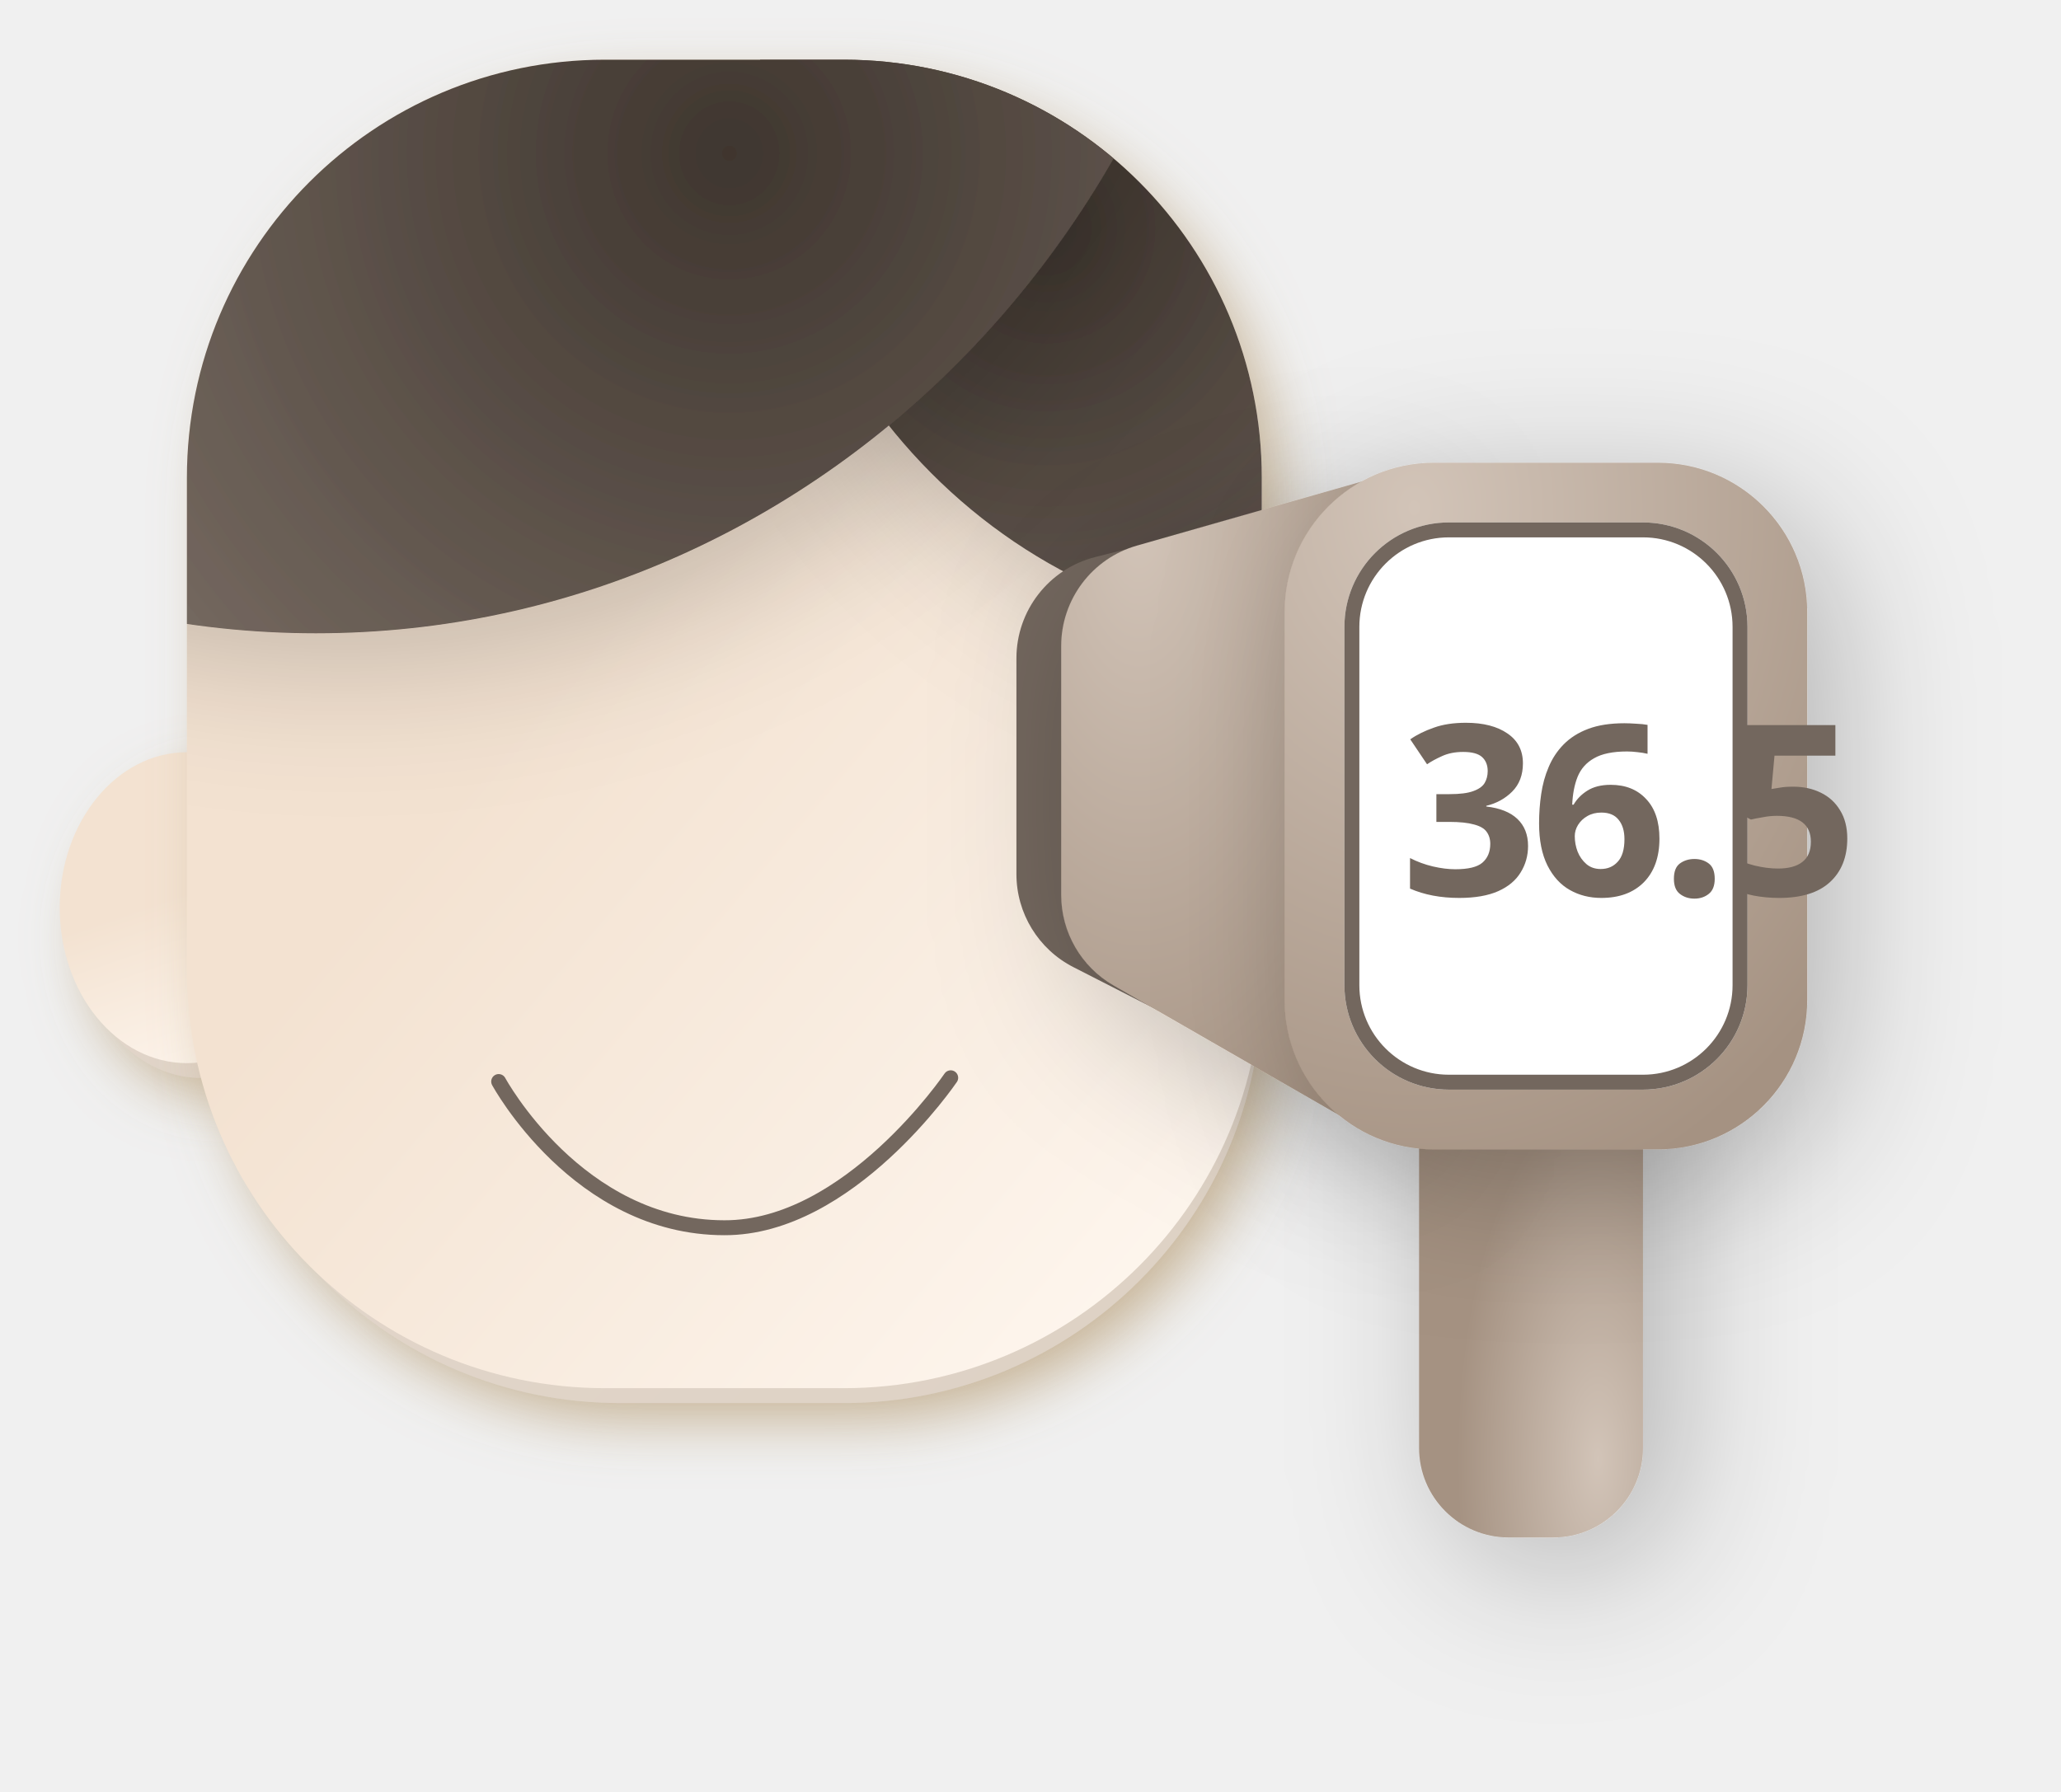
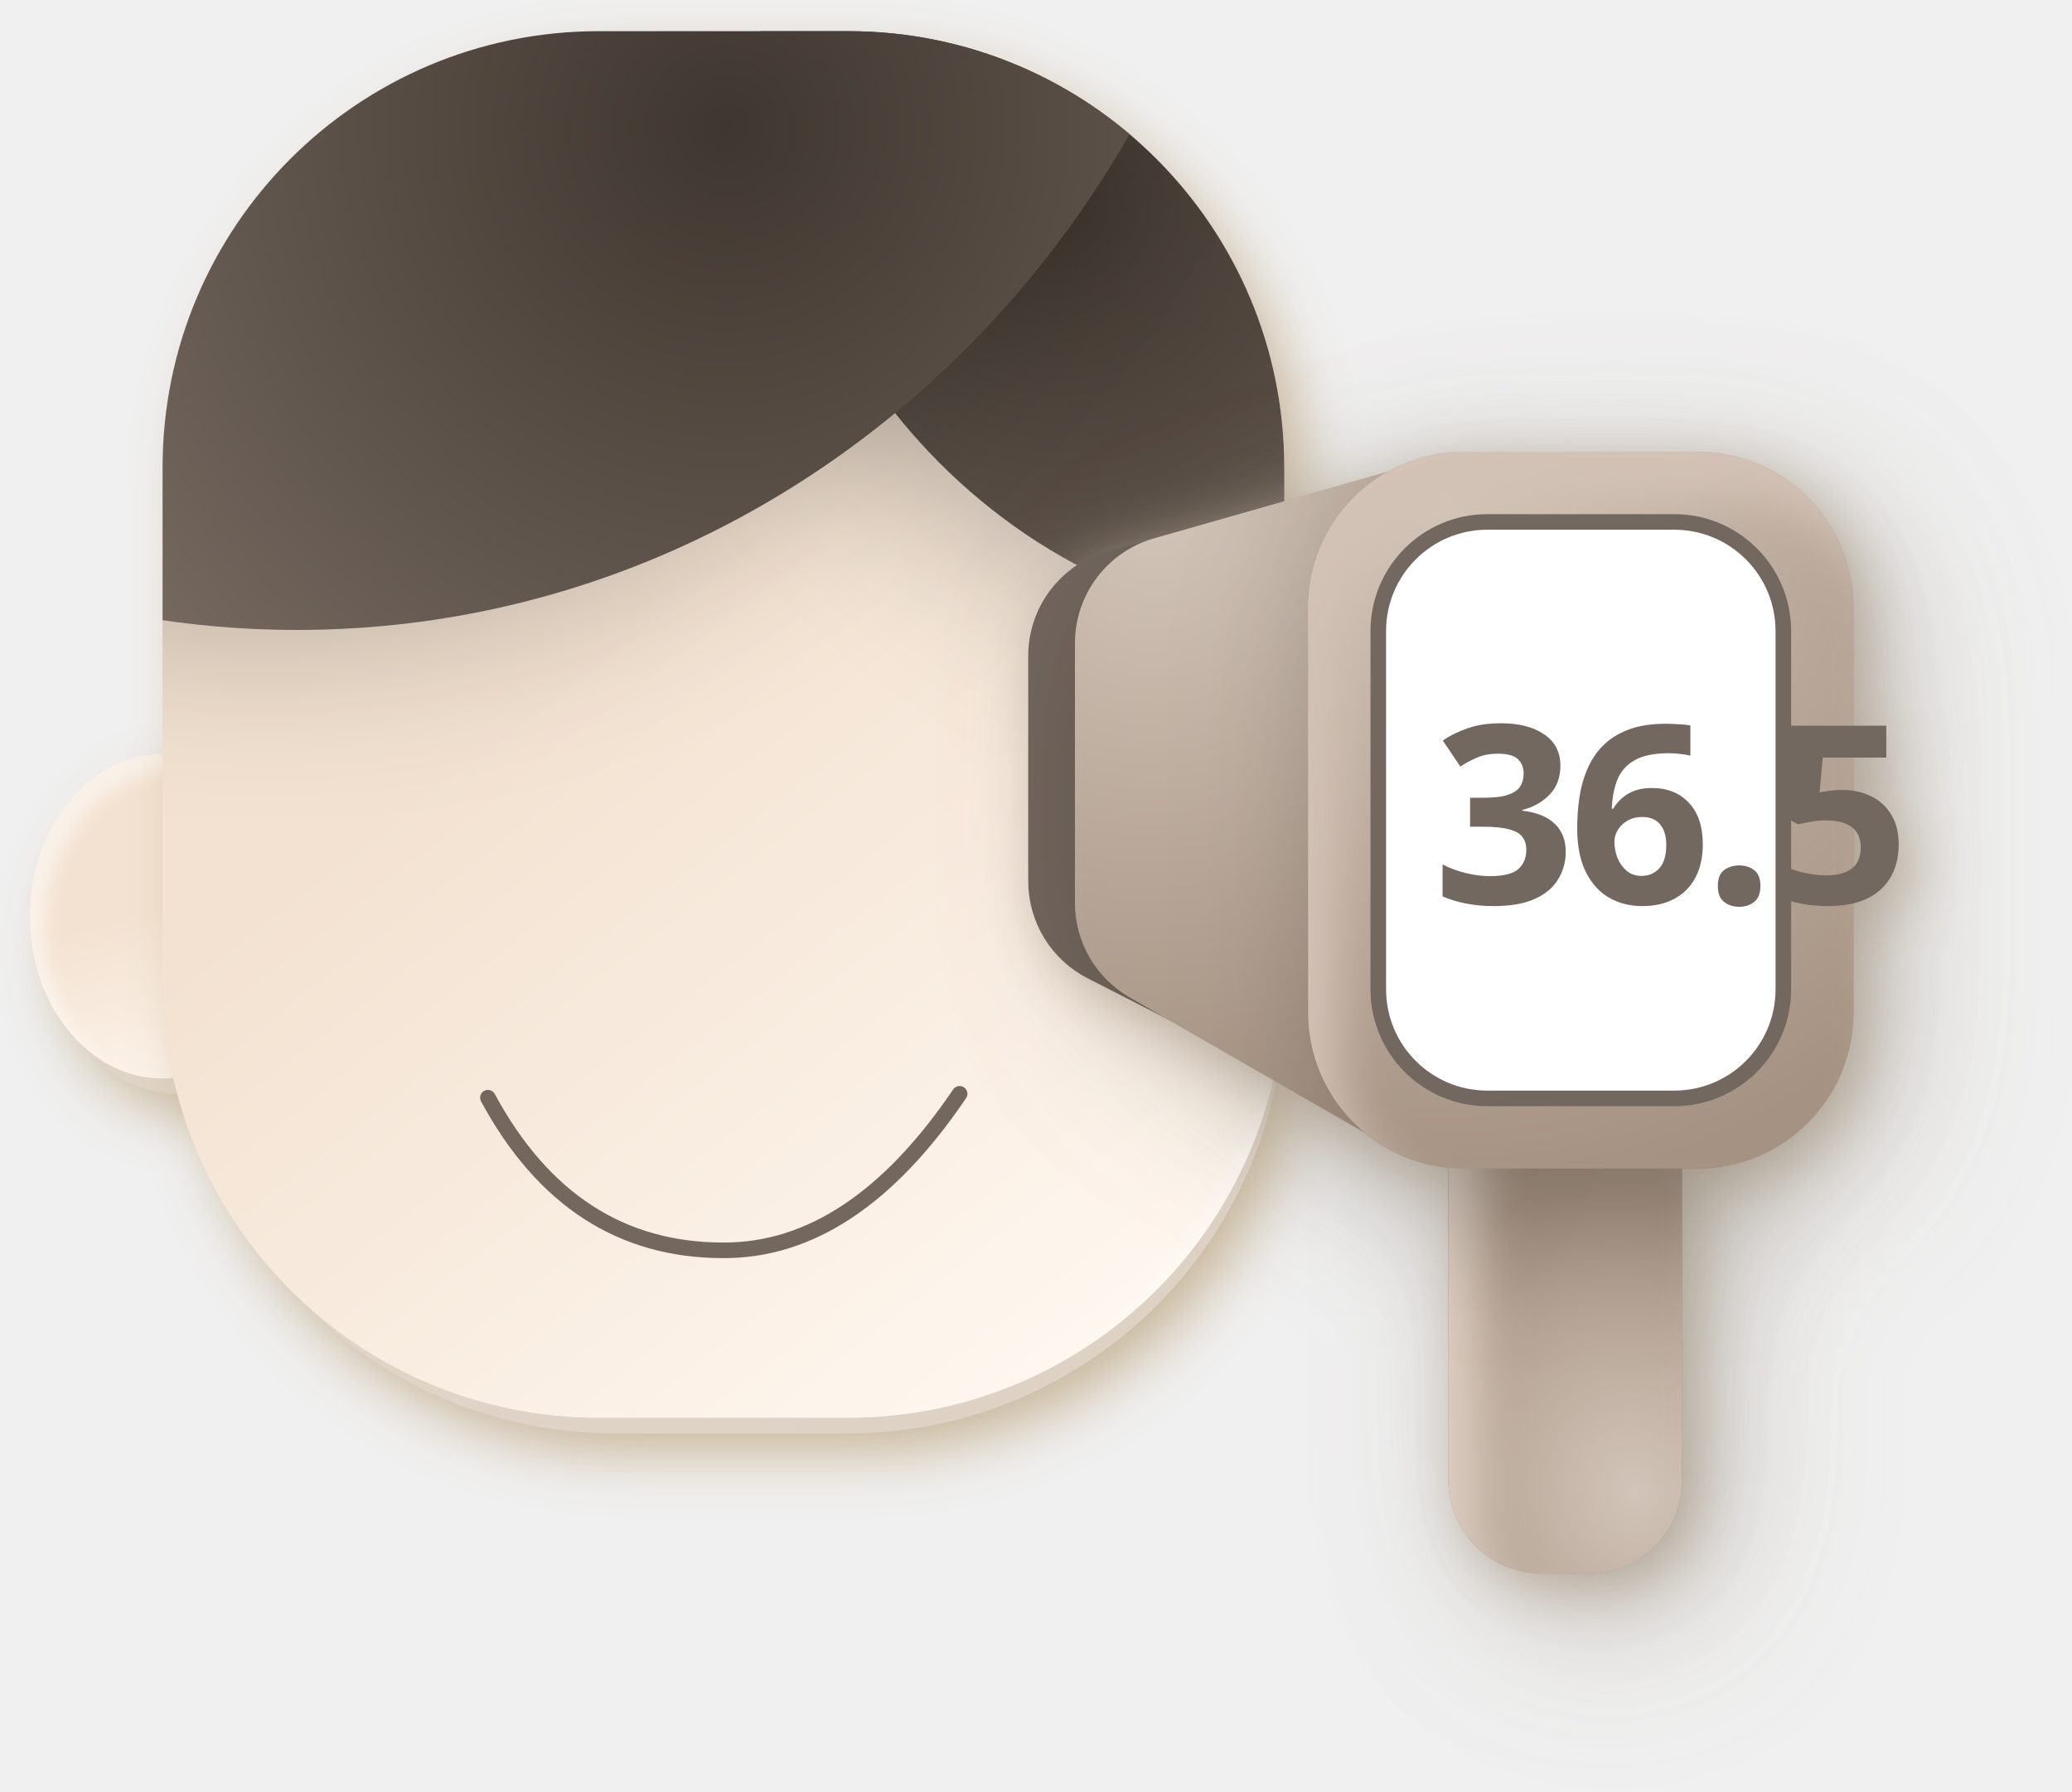
- <svg xmlns="http://www.w3.org/2000/svg" xmlns:xlink="http://www.w3.org/1999/xlink" width="138.056" height="120" viewBox="0 0 138.056 120">
+ <svg xmlns="http://www.w3.org/2000/svg" xmlns:xlink="http://www.w3.org/1999/xlink" width="133px" height="115px" viewBox="0 0 133 115" version="1.1">
  <defs>
-     <linearGradient id="linear-gradient" x1="0.81" y1="1" x2="0" gradientUnits="objectBoundingBox">
-       <stop offset="0" stop-color="#ded2c5" />
-       <stop offset="1" stop-color="#e6d9cf" />
+     <linearGradient x1="70.724%" y1="100%" x2="16.529%" y2="0%" id="linearGradient-1">
+       <stop stop-color="#DED2C5" offset="0%" />
+       <stop stop-color="#E6D9CF" offset="100%" />
    </linearGradient>
-     <filter id="Rectangle" x="8.521" y="0" width="83.011" height="101" filterUnits="userSpaceOnUse">
-       <feOffset dx="1" dy="1" input="SourceAlpha" />
-       <feGaussianBlur stdDeviation="2" result="blur" />
-       <feFlood flood-color="#c4b091" />
-       <feComposite operator="in" in2="blur" />
-       <feComposite in="SourceGraphic" />
+     <ellipse id="path-2" cx="10.436" cy="57.809" rx="8.521" ry="10.415" />
+     <filter x="-32.3%" y="-26.4%" width="176.3%" height="162.4%" filterUnits="objectBoundingBox" id="filter-3">
+       <feOffset dx="1" dy="1" in="SourceAlpha" result="shadowOffsetOuter1" />
+       <feGaussianBlur stdDeviation="2" in="shadowOffsetOuter1" result="shadowBlurOuter1" />
+       <feColorMatrix values="0 0 0 0 0.769   0 0 0 0 0.692   0 0 0 0 0.569  0 0 0 1 0" type="matrix" in="shadowBlurOuter1" />
    </filter>
-     <linearGradient id="linear-gradient-2" x1="0.393" y1="0.414" x2="0.957" y2="1" gradientUnits="objectBoundingBox">
-       <stop offset="0" stop-color="#f3e2d1" />
-       <stop offset="1" stop-color="#fff8f1" />
+     <linearGradient x1="37.452%" y1="50%" x2="50%" y2="116.382%" id="linearGradient-4">
+       <stop stop-color="#F3E2D1" offset="0%" />
+       <stop stop-color="#FFF8F1" offset="100%" />
    </linearGradient>
-     <filter id="Oval" x="0" y="46.394" width="29.043" height="32.83" filterUnits="userSpaceOnUse">
-       <feOffset dx="1" dy="1" input="SourceAlpha" />
-       <feGaussianBlur stdDeviation="2" result="blur-2" />
-       <feFlood flood-color="#c4b091" />
-       <feComposite operator="in" in2="blur-2" />
-       <feComposite in="SourceGraphic" />
+     <ellipse id="path-5" cx="9.436" cy="56.809" rx="8.521" ry="10.415" />
+     <filter x="-5.9%" y="-4.8%" width="111.7%" height="109.6%" filterUnits="objectBoundingBox" id="filter-6">
+       <feGaussianBlur stdDeviation="0.5" in="SourceAlpha" result="shadowBlurInner1" />
+       <feOffset dx="1" dy="1" in="shadowBlurInner1" result="shadowOffsetInner1" />
+       <feComposite in="shadowOffsetInner1" in2="SourceAlpha" operator="arithmetic" k2="-1" k3="1" result="shadowInnerInner1" />
+       <feColorMatrix values="0 0 0 0 1   0 0 0 0 1   0 0 0 0 1  0 0 0 0.5 0" type="matrix" in="shadowInnerInner1" />
    </filter>
-     <linearGradient id="linear-gradient-4" x1="0.313" y1="0.5" x2="0.5" y2="1.164" xlink:href="#linear-gradient-2" />
-     <linearGradient id="linear-gradient-5" x1="0.313" y1="0.808" x2="1.874" y2="0.5" gradientUnits="objectBoundingBox">
-       <stop offset="0" stop-color="#f1e8d2" />
-       <stop offset="1" stop-color="#fffcf4" />
+     <linearGradient x1="37.493%" y1="80.815%" x2="141.952%" y2="50%" id="linearGradient-7">
+       <stop stop-color="#F1E8D2" offset="0%" />
+       <stop stop-color="#FFFCF4" offset="100%" />
    </linearGradient>
-     <filter id="Rectangle-2" x="8.521" y="0" width="83.011" height="101" filterUnits="userSpaceOnUse">
-       <feOffset dx="1" dy="1" input="SourceAlpha" />
-       <feGaussianBlur stdDeviation="2" result="blur-3" />
-       <feFlood flood-color="#c4b091" />
-       <feComposite operator="in" in2="blur-3" />
-       <feComposite in="SourceGraphic" />
+     <linearGradient x1="69.707%" y1="100%" x2="18.17%" y2="0%" id="linearGradient-8">
+       <stop stop-color="#DED2C5" offset="0%" />
+       <stop stop-color="#E6D9CF" offset="100%" />
+     </linearGradient>
+     <rect id="path-9" x="0" y="0.443" width="71.011" height="89" rx="28" />
+     <filter x="-7.7%" y="-6.2%" width="118.3%" height="114.6%" filterUnits="objectBoundingBox" id="filter-11">
+       <feOffset dx="1" dy="1" in="SourceAlpha" result="shadowOffsetOuter1" />
+       <feGaussianBlur stdDeviation="2" in="shadowOffsetOuter1" result="shadowBlurOuter1" />
+       <feColorMatrix values="0 0 0 0 0.769   0 0 0 0 0.692   0 0 0 0 0.569  0 0 0 1 0" type="matrix" in="shadowBlurOuter1" />
    </filter>
-     <clipPath id="clip-path">
-       <g transform="matrix(1, 0, 0, 1, 0, 0)" filter="url(#Rectangle)">
-         <rect id="Rectangle-3" data-name="Rectangle" width="71.011" height="89" rx="28" transform="translate(0 0.44)" fill="url(#linear-gradient)" />
-       </g>
-     </clipPath>
-     <clipPath id="clip-path-2">
-       <rect id="Rectangle-4" data-name="Rectangle" width="72" height="89" rx="28" transform="translate(-72.011)" fill="url(#linear-gradient-2)" />
-     </clipPath>
-     <radialGradient id="radial-gradient" cx="0.26" cy="0.652" r="0.567" gradientTransform="matrix(-1, 0, 0, 1, 0.52, 0)" gradientUnits="objectBoundingBox">
-       <stop offset="0" stop-color="#3f362f" />
-       <stop offset="1" stop-color="#73675e" />
+     <linearGradient x1="57.011%" y1="41.414%" x2="20.122%" y2="100%" id="linearGradient-12">
+       <stop stop-color="#F3E2D1" offset="0%" />
+       <stop stop-color="#FFF8F1" offset="100%" />
+     </linearGradient>
+     <rect id="path-13" x="0.011" y="0" width="72" height="89" rx="28" />
+     <filter x="-1.4%" y="-1.1%" width="102.8%" height="102.2%" filterUnits="objectBoundingBox" id="filter-15">
+       <feGaussianBlur stdDeviation="0.5" in="SourceAlpha" result="shadowBlurInner1" />
+       <feOffset dx="1" dy="1" in="shadowBlurInner1" result="shadowOffsetInner1" />
+       <feComposite in="shadowOffsetInner1" in2="SourceAlpha" operator="arithmetic" k2="-1" k3="1" result="shadowInnerInner1" />
+       <feColorMatrix values="0 0 0 0 1   0 0 0 0 1   0 0 0 0 1  0 0 0 0.5 0" type="matrix" in="shadowInnerInner1" />
+     </filter>
+     <radialGradient cx="73.991%" cy="65.217%" fx="73.991%" fy="65.217%" r="59.263%" gradientTransform="translate(0.739908,0.65217),scale(1,0.948821),rotate(113.8799),translate(-0.739908,-0.65217)" id="radialGradient-16">
+       <stop stop-color="#3F362F" offset="0%" />
+       <stop stop-color="#73675E" offset="100%" />
    </radialGradient>
-     <filter id="Oval-2" x="37.905" y="-48.443" width="103.889" height="107.875" filterUnits="userSpaceOnUse">
-       <feOffset dx="2" dy="2" input="SourceAlpha" />
-       <feGaussianBlur stdDeviation="5" result="blur-4" />
-       <feFlood flood-opacity="0.2" />
-       <feComposite operator="in" in2="blur-4" />
-       <feComposite in="SourceGraphic" />
+     <ellipse id="path-17" cx="-3.318" cy="-0.506" rx="36.945" ry="38.938" />
+     <filter x="-18.9%" y="-18.0%" width="143.3%" height="141.1%" filterUnits="objectBoundingBox" id="filter-18">
+       <feOffset dx="2" dy="2" in="SourceAlpha" result="shadowOffsetOuter1" />
+       <feGaussianBlur stdDeviation="5" in="shadowOffsetOuter1" result="shadowBlurOuter1" />
+       <feColorMatrix values="0 0 0 0 0   0 0 0 0 0   0 0 0 0 0  0 0 0 0.2 0" type="matrix" in="shadowBlurOuter1" />
    </filter>
-     <radialGradient id="radial-gradient-2" cx="0.722" cy="0.754" r="0.377" gradientTransform="matrix(-1, 0, 0, 1, 1.444, 0)" xlink:href="#radial-gradient" />
-     <filter id="Oval_Copy_2" x="-54.217" y="-102.045" width="154.748" height="161.477" filterUnits="userSpaceOnUse">
-       <feOffset dx="2" dy="2" input="SourceAlpha" />
-       <feGaussianBlur stdDeviation="5" result="blur-5" />
-       <feFlood flood-opacity="0.2" />
-       <feComposite operator="in" in2="blur-5" />
-       <feComposite in="SourceGraphic" />
+     <radialGradient cx="27.806%" cy="75.357%" fx="27.806%" fy="75.357%" r="38.58%" gradientTransform="translate(0.278063,0.753566),scale(1,0.948821),rotate(42.00722),translate(-0.278063,-0.753566)" id="radialGradient-19">
+       <stop stop-color="#3F362F" offset="0%" />
+       <stop stop-color="#73675E" offset="100%" />
+     </radialGradient>
+     <ellipse id="path-20" cx="63.374" cy="-27.307" rx="62.374" ry="65.739" />
+     <filter x="-11.2%" y="-10.6%" width="125.7%" height="124.3%" filterUnits="objectBoundingBox" id="filter-21">
+       <feOffset dx="2" dy="2" in="SourceAlpha" result="shadowOffsetOuter1" />
+       <feGaussianBlur stdDeviation="5" in="shadowOffsetOuter1" result="shadowBlurOuter1" />
+       <feColorMatrix values="0 0 0 0 0   0 0 0 0 0   0 0 0 0 0  0 0 0 0.2 0" type="matrix" in="shadowBlurOuter1" />
    </filter>
-     <radialGradient id="radial-gradient-3" cx="0.799" cy="0.861" r="0.628" gradientUnits="objectBoundingBox">
-       <stop offset="0" stop-color="#d2c4b8" />
-       <stop offset="1" stop-color="#a59282" />
+     <filter x="-29.2%" y="-25.7%" width="171.7%" height="156.9%" filterUnits="objectBoundingBox" id="filter-22">
+       <feOffset dx="1" dy="1" in="SourceAlpha" result="shadowOffsetOuter1" />
+       <feGaussianBlur stdDeviation="2" in="shadowOffsetOuter1" result="shadowBlurOuter1" />
+       <feColorMatrix values="0 0 0 0 0.533   0 0 0 0 0.455   0 0 0 0 0.365  0 0 0 1 0" type="matrix" in="shadowBlurOuter1" result="shadowMatrixOuter1" />
+       <feMerge>
+         <feMergeNode in="shadowMatrixOuter1" />
+         <feMergeNode in="SourceGraphic" />
+       </feMerge>
+     </filter>
+     <radialGradient cx="79.919%" cy="86.107%" fx="79.919%" fy="86.107%" r="131.341%" gradientTransform="translate(0.799189,0.861073),scale(1,0.394737),rotate(-107.0466),scale(1,0.873896),translate(-0.799189,-0.861073)" id="radialGradient-23">
+       <stop stop-color="#D2C4B8" offset="0%" />
+       <stop stop-color="#D2C4B8" offset="0%" />
+       <stop stop-color="#A59282" offset="100%" />
    </radialGradient>
-     <filter id="Rectangle-5" x="82.056" y="52" width="45" height="68" filterUnits="userSpaceOnUse">
-       <feOffset dx="2" dy="2" input="SourceAlpha" />
-       <feGaussianBlur stdDeviation="5" result="blur-6" />
-       <feFlood flood-opacity="0.251" />
-       <feComposite operator="in" in2="blur-6" />
-       <feComposite in="SourceGraphic" />
+     <rect id="path-24" x="26.971" y="34" width="15" height="38" rx="6" />
+     <filter x="-93.3%" y="-36.8%" width="313.3%" height="184.2%" filterUnits="objectBoundingBox" id="filter-25">
+       <feOffset dx="2" dy="2" in="SourceAlpha" result="shadowOffsetOuter1" />
+       <feGaussianBlur stdDeviation="5" in="shadowOffsetOuter1" result="shadowBlurOuter1" />
+       <feColorMatrix values="0 0 0 0 0   0 0 0 0 0   0 0 0 0 0  0 0 0 0.25 0" type="matrix" in="shadowBlurOuter1" />
    </filter>
-     <radialGradient id="radial-gradient-4" cx="0.249" cy="0.064" r="1.059" gradientUnits="objectBoundingBox">
-       <stop offset="0" stop-color="#d2c4b8" />
-       <stop offset="1" stop-color="#a59282" />
+     <filter x="-73.3%" y="-28.9%" width="273.3%" height="168.4%" filterUnits="objectBoundingBox" id="filter-26">
+       <feGaussianBlur stdDeviation="1.5" in="SourceAlpha" result="shadowBlurInner1" />
+       <feOffset dx="2" dy="3" in="shadowBlurInner1" result="shadowOffsetInner1" />
+       <feComposite in="shadowOffsetInner1" in2="SourceAlpha" operator="arithmetic" k2="-1" k3="1" result="shadowInnerInner1" />
+       <feColorMatrix values="0 0 0 0 0.866   0 0 0 0 0.807   0 0 0 0 0.758  0 0 0 1 0" type="matrix" in="shadowInnerInner1" />
+     </filter>
+     <radialGradient cx="24.864%" cy="6.408%" fx="24.864%" fy="6.408%" r="187.257%" gradientTransform="translate(0.248641,0.064078),scale(1,0.47647),rotate(69.69268),translate(-0.248641,-0.064078)" id="radialGradient-27">
+       <stop stop-color="#D2C4B8" offset="0%" />
+       <stop stop-color="#A59282" offset="100%" />
    </radialGradient>
-     <filter id="Path_30" x="58.085" y="19.01" width="51" height="74.074" filterUnits="userSpaceOnUse">
-       <feOffset dx="2" dy="2" input="SourceAlpha" />
-       <feGaussianBlur stdDeviation="5" result="blur-7" />
-       <feFlood flood-opacity="0.251" />
-       <feComposite operator="in" in2="blur-7" />
-       <feComposite in="SourceGraphic" />
+     <path d="M24,1.01 L8.08,5.551 C5.073,6.409 3,9.156 3,12.282 L3,28.952 C3,31.456 4.338,33.77 6.509,35.019 L24,45.084 L24,45.084 L24,1.01 Z" id="path-28" />
+     <filter x="-66.7%" y="-31.8%" width="252.4%" height="172.6%" filterUnits="objectBoundingBox" id="filter-29">
+       <feOffset dx="2" dy="2" in="SourceAlpha" result="shadowOffsetOuter1" />
+       <feGaussianBlur stdDeviation="5" in="shadowOffsetOuter1" result="shadowBlurOuter1" />
+       <feColorMatrix values="0 0 0 0 0   0 0 0 0 0   0 0 0 0 0  0 0 0 0.25 0" type="matrix" in="shadowBlurOuter1" />
    </filter>
-     <filter id="Rectangle-6" x="73.056" y="18" width="65" height="76" filterUnits="userSpaceOnUse">
-       <feOffset dx="2" dy="2" input="SourceAlpha" />
-       <feGaussianBlur stdDeviation="5" result="blur-8" />
-       <feFlood flood-opacity="0.251" />
-       <feComposite operator="in" in2="blur-8" />
-       <feComposite in="SourceGraphic" />
+     <radialGradient cx="24.864%" cy="6.408%" fx="24.864%" fy="6.408%" r="127.742%" gradientTransform="translate(0.248641,0.064078),scale(1,0.76087),rotate(59.41951),translate(-0.248641,-0.064078)" id="radialGradient-30">
+       <stop stop-color="#D2C4B8" offset="0%" />
+       <stop stop-color="#A59282" offset="100%" />
+     </radialGradient>
+     <rect id="path-31" x="17.971" y="0" width="35" height="46" rx="10" />
+     <filter x="-40.0%" y="-30.4%" width="191.4%" height="169.6%" filterUnits="objectBoundingBox" id="filter-32">
+       <feOffset dx="2" dy="2" in="SourceAlpha" result="shadowOffsetOuter1" />
+       <feGaussianBlur stdDeviation="5" in="shadowOffsetOuter1" result="shadowBlurOuter1" />
+       <feColorMatrix values="0 0 0 0 0   0 0 0 0 0   0 0 0 0 0  0 0 0 0.25 0" type="matrix" in="shadowBlurOuter1" />
+     </filter>
+     <filter x="-31.4%" y="-23.9%" width="174.3%" height="156.5%" filterUnits="objectBoundingBox" id="filter-33">
+       <feGaussianBlur stdDeviation="1.5" in="SourceAlpha" result="shadowBlurInner1" />
+       <feOffset dx="2" dy="3" in="shadowBlurInner1" result="shadowOffsetInner1" />
+       <feComposite in="shadowOffsetInner1" in2="SourceAlpha" operator="arithmetic" k2="-1" k3="1" result="shadowInnerInner1" />
+       <feColorMatrix values="0 0 0 0 0.825   0 0 0 0 0.76   0 0 0 0 0.71  0 0 0 1 0" type="matrix" in="shadowInnerInner1" />
    </filter>
  </defs>
-   <g id="Group_13" data-name="Group 13" transform="translate(4 4)">
-     <g id="Group_7" data-name="Group 7" transform="translate(-0.915)">
-       <g transform="matrix(1, 0, 0, 1, -3.09, -4)" filter="url(#Oval)">
-         <ellipse id="Oval-3" data-name="Oval" cx="8.521" cy="10.415" rx="8.521" ry="10.415" transform="translate(5 51.39)" fill="url(#linear-gradient)" />
-       </g>
-       <ellipse id="Oval-4" data-name="Oval" cx="8.521" cy="10.415" rx="8.521" ry="10.415" transform="translate(0.915 46.394)" fill="url(#linear-gradient-4)" />
-       <ellipse id="Oval_Copy_3" data-name="Oval Copy 3" cx="8.521" cy="10.415" rx="8.521" ry="10.415" transform="translate(71.925 46.394)" fill="url(#linear-gradient-5)" />
-       <g id="Group_16" data-name="Group 16" transform="translate(10.436 0.557)">
-         <g transform="matrix(1, 0, 0, 1, -13.52, -4.56)" filter="url(#Rectangle-2)">
-           <rect id="Rectangle-7" data-name="Rectangle" width="71.011" height="89" rx="28" transform="translate(13.52 5)" fill="url(#linear-gradient)" />
+   <g id="Page-1" stroke="none" stroke-width="1" fill="none" fill-rule="evenodd">
+     <g id="V3-01-Copy-3" transform="translate(-934, -626)">
+       <g id="Group-13" transform="translate(935, 628)">
+         <g id="Group-7">
+           <g id="Oval">
+             <use fill="black" fill-opacity="1" filter="url(#filter-3)" xlink:href="#path-2" />
+             <use fill="url(#linearGradient-1)" fill-rule="evenodd" xlink:href="#path-2" />
+           </g>
+           <g id="Oval">
+             <use fill="url(#linearGradient-4)" fill-rule="evenodd" xlink:href="#path-5" />
+             <use fill="black" fill-opacity="1" filter="url(#filter-6)" xlink:href="#path-5" />
+           </g>
+           <ellipse id="Oval-Copy-3" fill="url(#linearGradient-7)" cx="80.446" cy="56.809" rx="8.521" ry="10.415" />
+           <g id="Group-16" transform="translate(10.43581, 0.556818)">
+             <mask id="mask-10" fill="white">
+               <use xlink:href="#path-9" />
+             </mask>
+             <g id="Rectangle">
+               <use fill="black" fill-opacity="1" filter="url(#filter-11)" xlink:href="#path-9" />
+               <use fill="url(#linearGradient-8)" fill-rule="evenodd" xlink:href="#path-9" />
+             </g>
+             <ellipse id="Oval" fill="#695135" mask="url(#mask-10)" cx="74.329" cy="-1.062" rx="36.945" ry="38.938" />
+           </g>
+           <g id="Group-6" transform="translate(44.94645, 44.5) scale(-1, 1) translate(-44.94645, -44.5) translate(8.446446, 0)">
+             <mask id="mask-14" fill="white">
+               <use xlink:href="#path-13" />
+             </mask>
+             <g id="Rectangle">
+               <use fill="url(#linearGradient-12)" fill-rule="evenodd" xlink:href="#path-13" />
+               <use fill="black" fill-opacity="1" filter="url(#filter-15)" xlink:href="#path-13" />
+             </g>
+             <g id="Oval" mask="url(#mask-14)">
+               <use fill="black" fill-opacity="1" filter="url(#filter-18)" xlink:href="#path-17" />
+               <use fill="url(#radialGradient-16)" fill-rule="evenodd" xlink:href="#path-17" />
+             </g>
+             <g id="Oval-Copy-2" mask="url(#mask-14)">
+               <use fill="black" fill-opacity="1" filter="url(#filter-21)" xlink:href="#path-20" />
+               <use fill="url(#radialGradient-19)" fill-rule="evenodd" xlink:href="#path-20" />
+             </g>
+           </g>
+           <path d="M30.319,68.456 C33.851,74.993 38.891,78.258 45.438,78.251 C50.997,78.27 56.05,74.921 60.597,68.205" id="Path-31" stroke="#73675E" stroke-linecap="round" stroke-linejoin="round" />
        </g>
-         <g id="Group_16-2" data-name="Group 16" clip-path="url(#clip-path)">
-           <ellipse id="Oval-5" data-name="Oval" cx="36.945" cy="38.938" rx="36.945" ry="38.938" transform="translate(37.384 -40)" fill="#695135" />
+         <g id="Group-5" filter="url(#filter-22)" transform="translate(65, 27)">
+           <g id="Rectangle">
+             <use fill="black" fill-opacity="1" filter="url(#filter-25)" xlink:href="#path-24" />
+             <use fill="url(#radialGradient-23)" fill-rule="evenodd" xlink:href="#path-24" />
+             <use fill="black" fill-opacity="1" filter="url(#filter-26)" xlink:href="#path-24" />
+           </g>
+           <path d="M21.5,2.726 L5.404,6.803 C3.962,7.169 2.736,8 1.87,9.112 C1.005,10.224 0.5,11.617 0.5,13.104 L0.5,27.559 C0.5,28.779 0.842,29.949 1.456,30.952 C2.07,31.955 2.955,32.791 4.043,33.347 L21.5,42.267 L21.5,2.726 Z" id="Path-30" stroke="#73675E" fill="#73675E" />
+           <g id="Path-30">
+             <use fill="black" fill-opacity="1" filter="url(#filter-29)" xlink:href="#path-28" />
+             <use fill="url(#radialGradient-27)" fill-rule="evenodd" xlink:href="#path-28" />
+           </g>
+           <g id="Rectangle">
+             <use fill="black" fill-opacity="1" filter="url(#filter-32)" xlink:href="#path-31" />
+             <use fill="url(#radialGradient-30)" fill-rule="evenodd" xlink:href="#path-31" />
+             <use fill="black" fill-opacity="1" filter="url(#filter-33)" xlink:href="#path-31" />
+           </g>
+           <rect id="Rectangle" stroke="#73675E" fill="#FFFFFF" x="22.471" y="4.5" width="26" height="37" rx="7" />
+           <text id="36.5-copy-2" font-family="DINCondensed-Bold, DIN Condensed" font-size="16" font-style="condensed" font-weight="bold" letter-spacing="-0.467" fill="#73675E">
+             <tspan x="25.988" y="29">36.5</tspan>
+           </text>
        </g>
      </g>
-       <g id="Group_6" data-name="Group 6" transform="translate(81.446)">
-         <rect id="Rectangle-8" data-name="Rectangle" width="72" height="89" rx="28" transform="translate(-72.011)" fill="url(#linear-gradient-2)" />
-         <g id="Group_6-2" data-name="Group 6" clip-path="url(#clip-path-2)">
-           <g transform="matrix(1, 0, 0, 1, -84.53, -4)" filter="url(#Oval-2)">
-             <ellipse id="Oval-6" data-name="Oval" cx="36.945" cy="38.938" rx="36.945" ry="38.938" transform="translate(50.91 -35.44)" fill="url(#radial-gradient)" />
-           </g>
-           <g transform="matrix(1, 0, 0, 1, -84.53, -4)" filter="url(#Oval_Copy_2)">
-             <ellipse id="Oval_Copy_2-2" data-name="Oval Copy 2" cx="62.374" cy="65.739" rx="62.374" ry="65.739" transform="translate(-41.22 -89.05)" fill="url(#radial-gradient-2)" />
-           </g>
-         </g>
-       </g>
-       <path id="Path_31" data-name="Path 31" d="M0,.251s5.3,9.8,15.119,9.795C23.458,10.074,30.279,0,30.279,0" transform="translate(30.319 68.205)" fill="none" stroke="#73675e" stroke-linecap="round" stroke-linejoin="round" stroke-miterlimit="10" stroke-width="1" />
-     </g>
-     <g id="Group_5" data-name="Group 5" transform="translate(64.085 27)">
-       <g transform="matrix(1, 0, 0, 1, -68.09, -31)" filter="url(#Rectangle-5)">
-         <rect id="Rectangle-9" data-name="Rectangle" width="15" height="38" rx="6" transform="translate(95.06 65)" fill="url(#radial-gradient-3)" />
-       </g>
-       <g id="Path_30-2" data-name="Path 30" transform="translate(0 2.084)" fill="#73675e" stroke-miterlimit="10">
-         <path d="M 21.5 40.183 L 4.043 31.263 C 1.857 30.147 0.5 27.929 0.5 25.475 L 0.5 11.021 C 0.5 8.042 2.517 5.451 5.404 4.72 L 21.5 0.642 L 21.5 40.183 Z" stroke="none" />
-         <path d="M 21 1.285 L 5.527 5.204 C 2.861 5.879 1 8.271 1 11.021 L 1 25.475 C 1 27.74 2.253 29.787 4.27 30.818 L 21 39.366 L 21 1.285 M 22 0 L 22 41 L 3.815 31.708 C 1.474 30.512 0 28.104 0 25.475 L 0 11.021 C 0 7.817 2.175 5.022 5.281 4.235 L 22 0 Z" stroke="none" fill="#73675e" />
-       </g>
-       <g transform="matrix(1, 0, 0, 1, -68.09, -31)" filter="url(#Path_30)">
-         <path id="Path_30-3" data-name="Path 30" d="M21,0,5.08,4.541A7,7,0,0,0,0,11.273V27.942a7,7,0,0,0,3.509,6.067L21,44.074Z" transform="translate(71.09 32.01)" fill="url(#radial-gradient-4)" />
-       </g>
-       <g transform="matrix(1, 0, 0, 1, -68.09, -31)" filter="url(#Rectangle-6)">
-         <rect id="Rectangle-10" data-name="Rectangle" width="35" height="46" rx="10" transform="translate(86.06 31)" fill="url(#radial-gradient-4)" />
-       </g>
-       <g id="Rectangle-11" data-name="Rectangle" transform="translate(21.971 4)" fill="#fff" stroke="#73675e" stroke-miterlimit="10" stroke-width="1">
-         <rect width="27" height="38" rx="7" stroke="none" />
-         <rect x="0.5" y="0.5" width="26" height="37" rx="6.5" fill="none" />
-       </g>
-       <text id="_36.5_copy_2" data-name="36.5 copy 2" transform="translate(35.471 29)" fill="#73675e" font-size="16" font-family="DINCondensed-Bold, DIN Condensed" font-weight="700" letter-spacing="-0.029em">
-         <tspan x="-9.716" y="0">36.5</tspan>
-       </text>
    </g>
  </g>
</svg>
